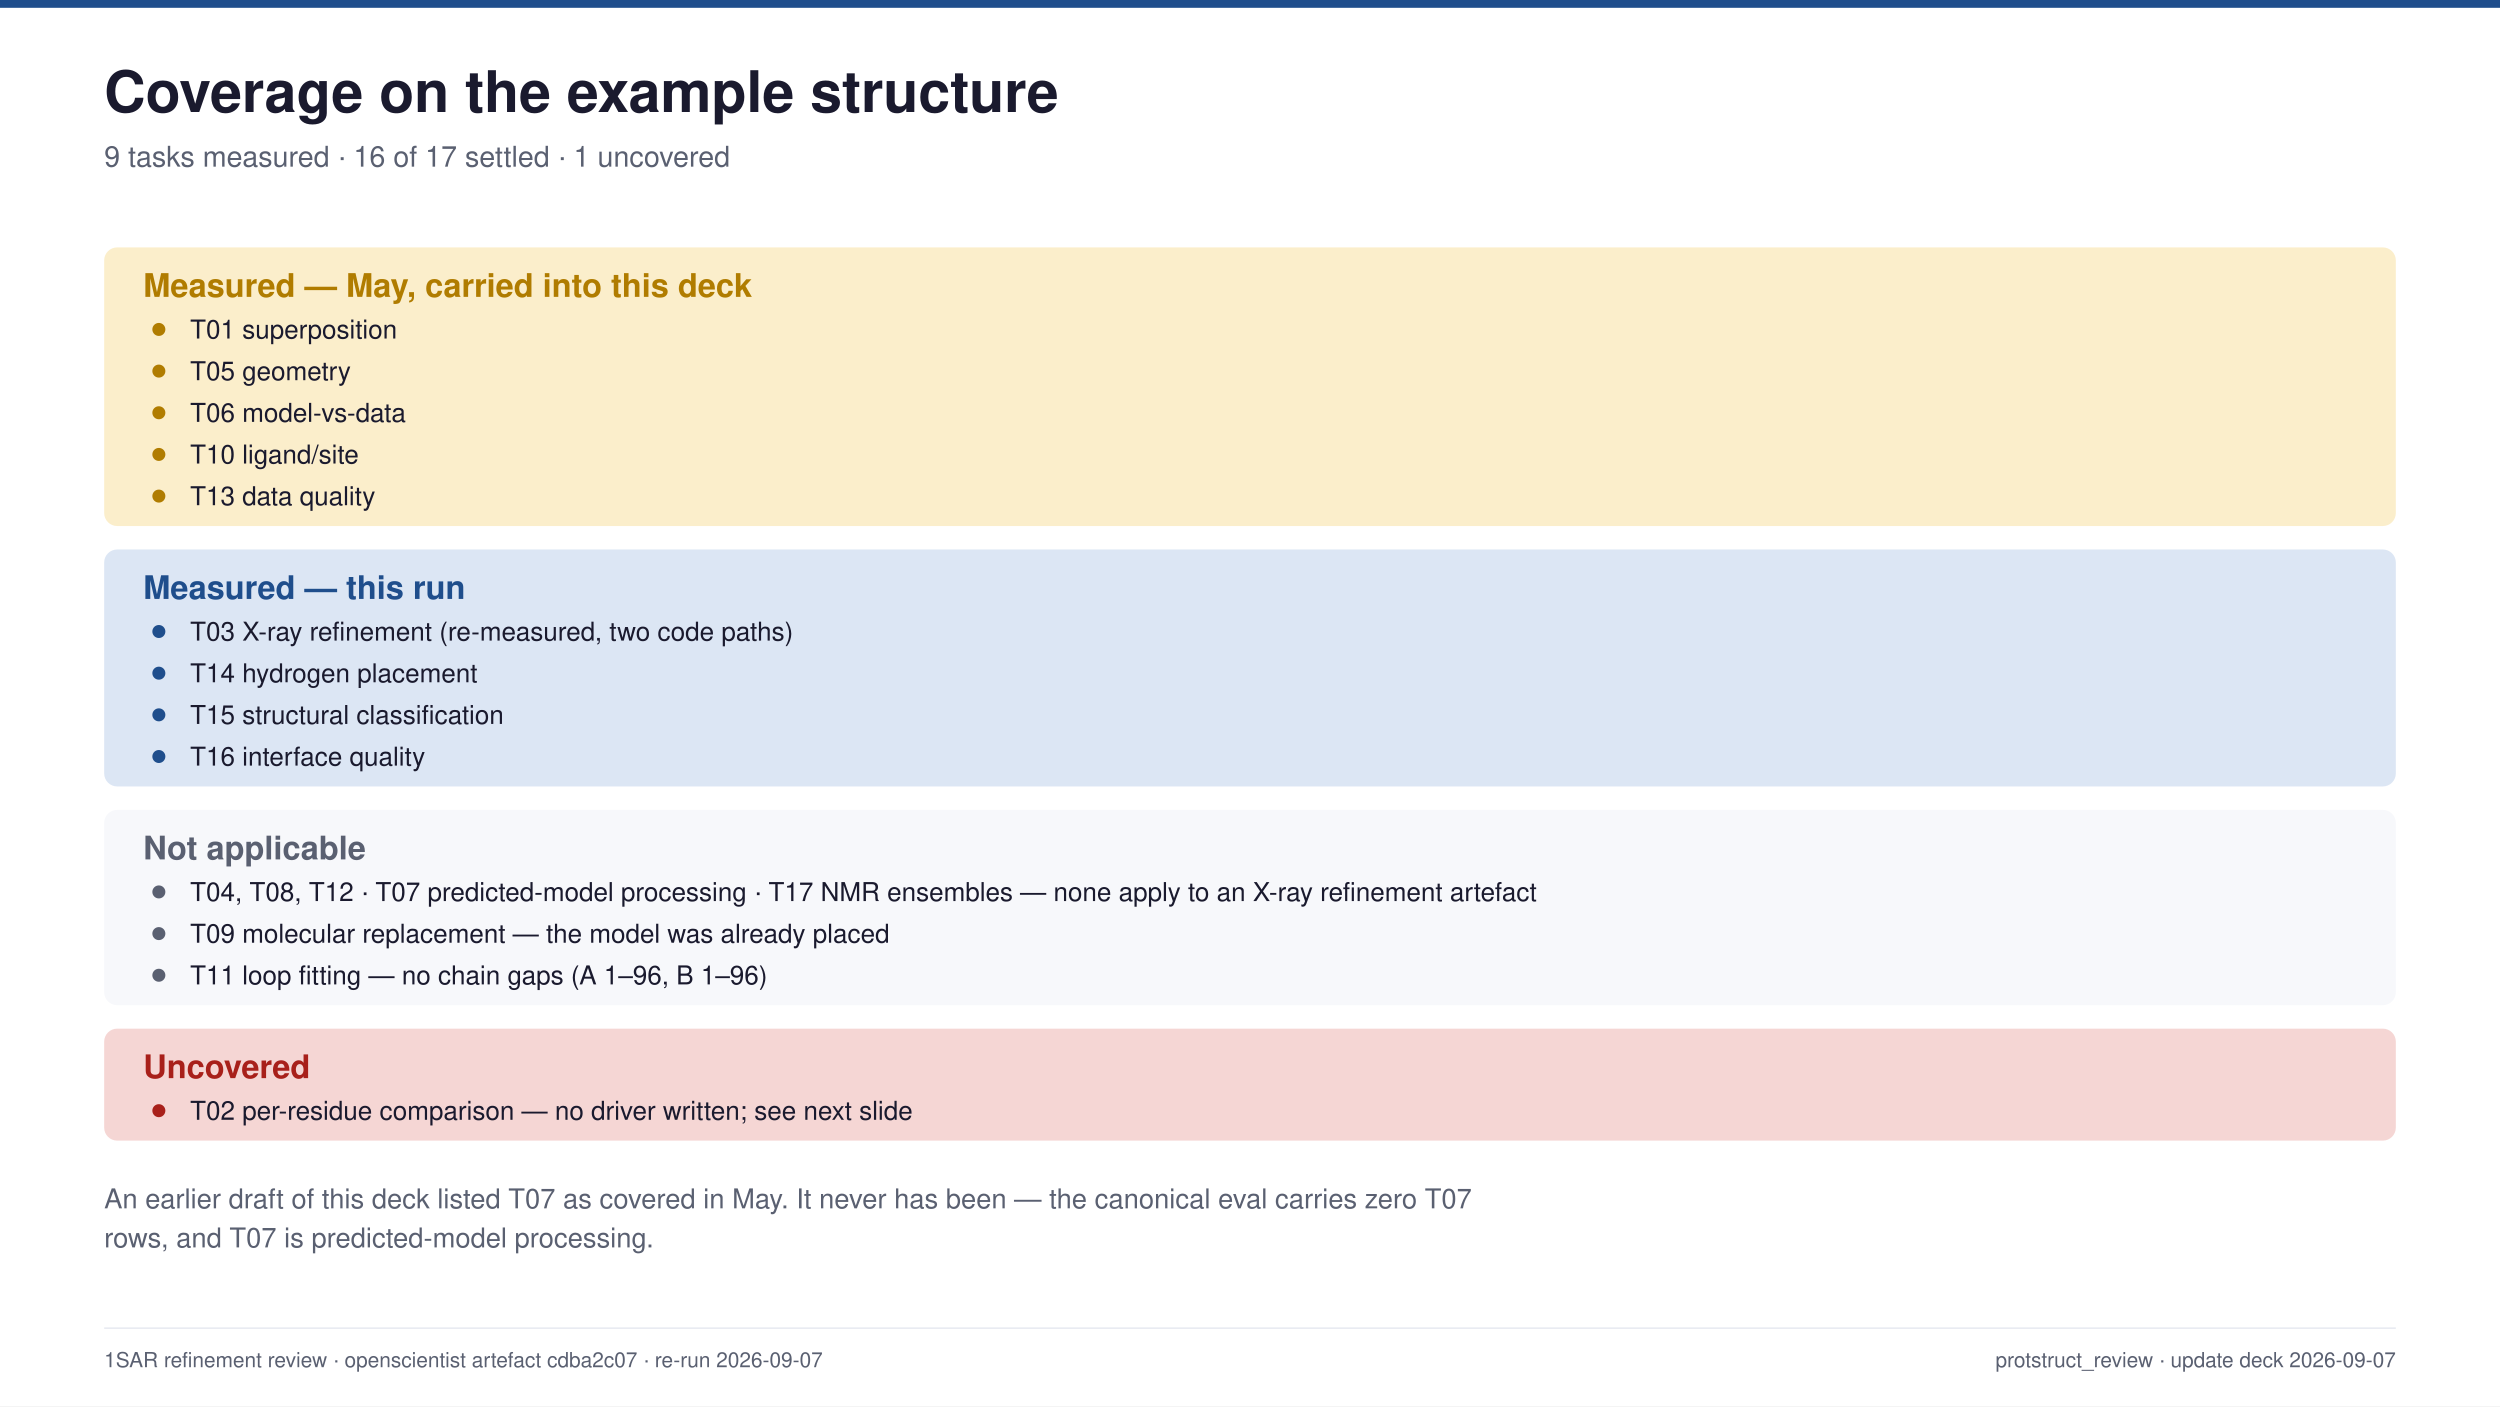
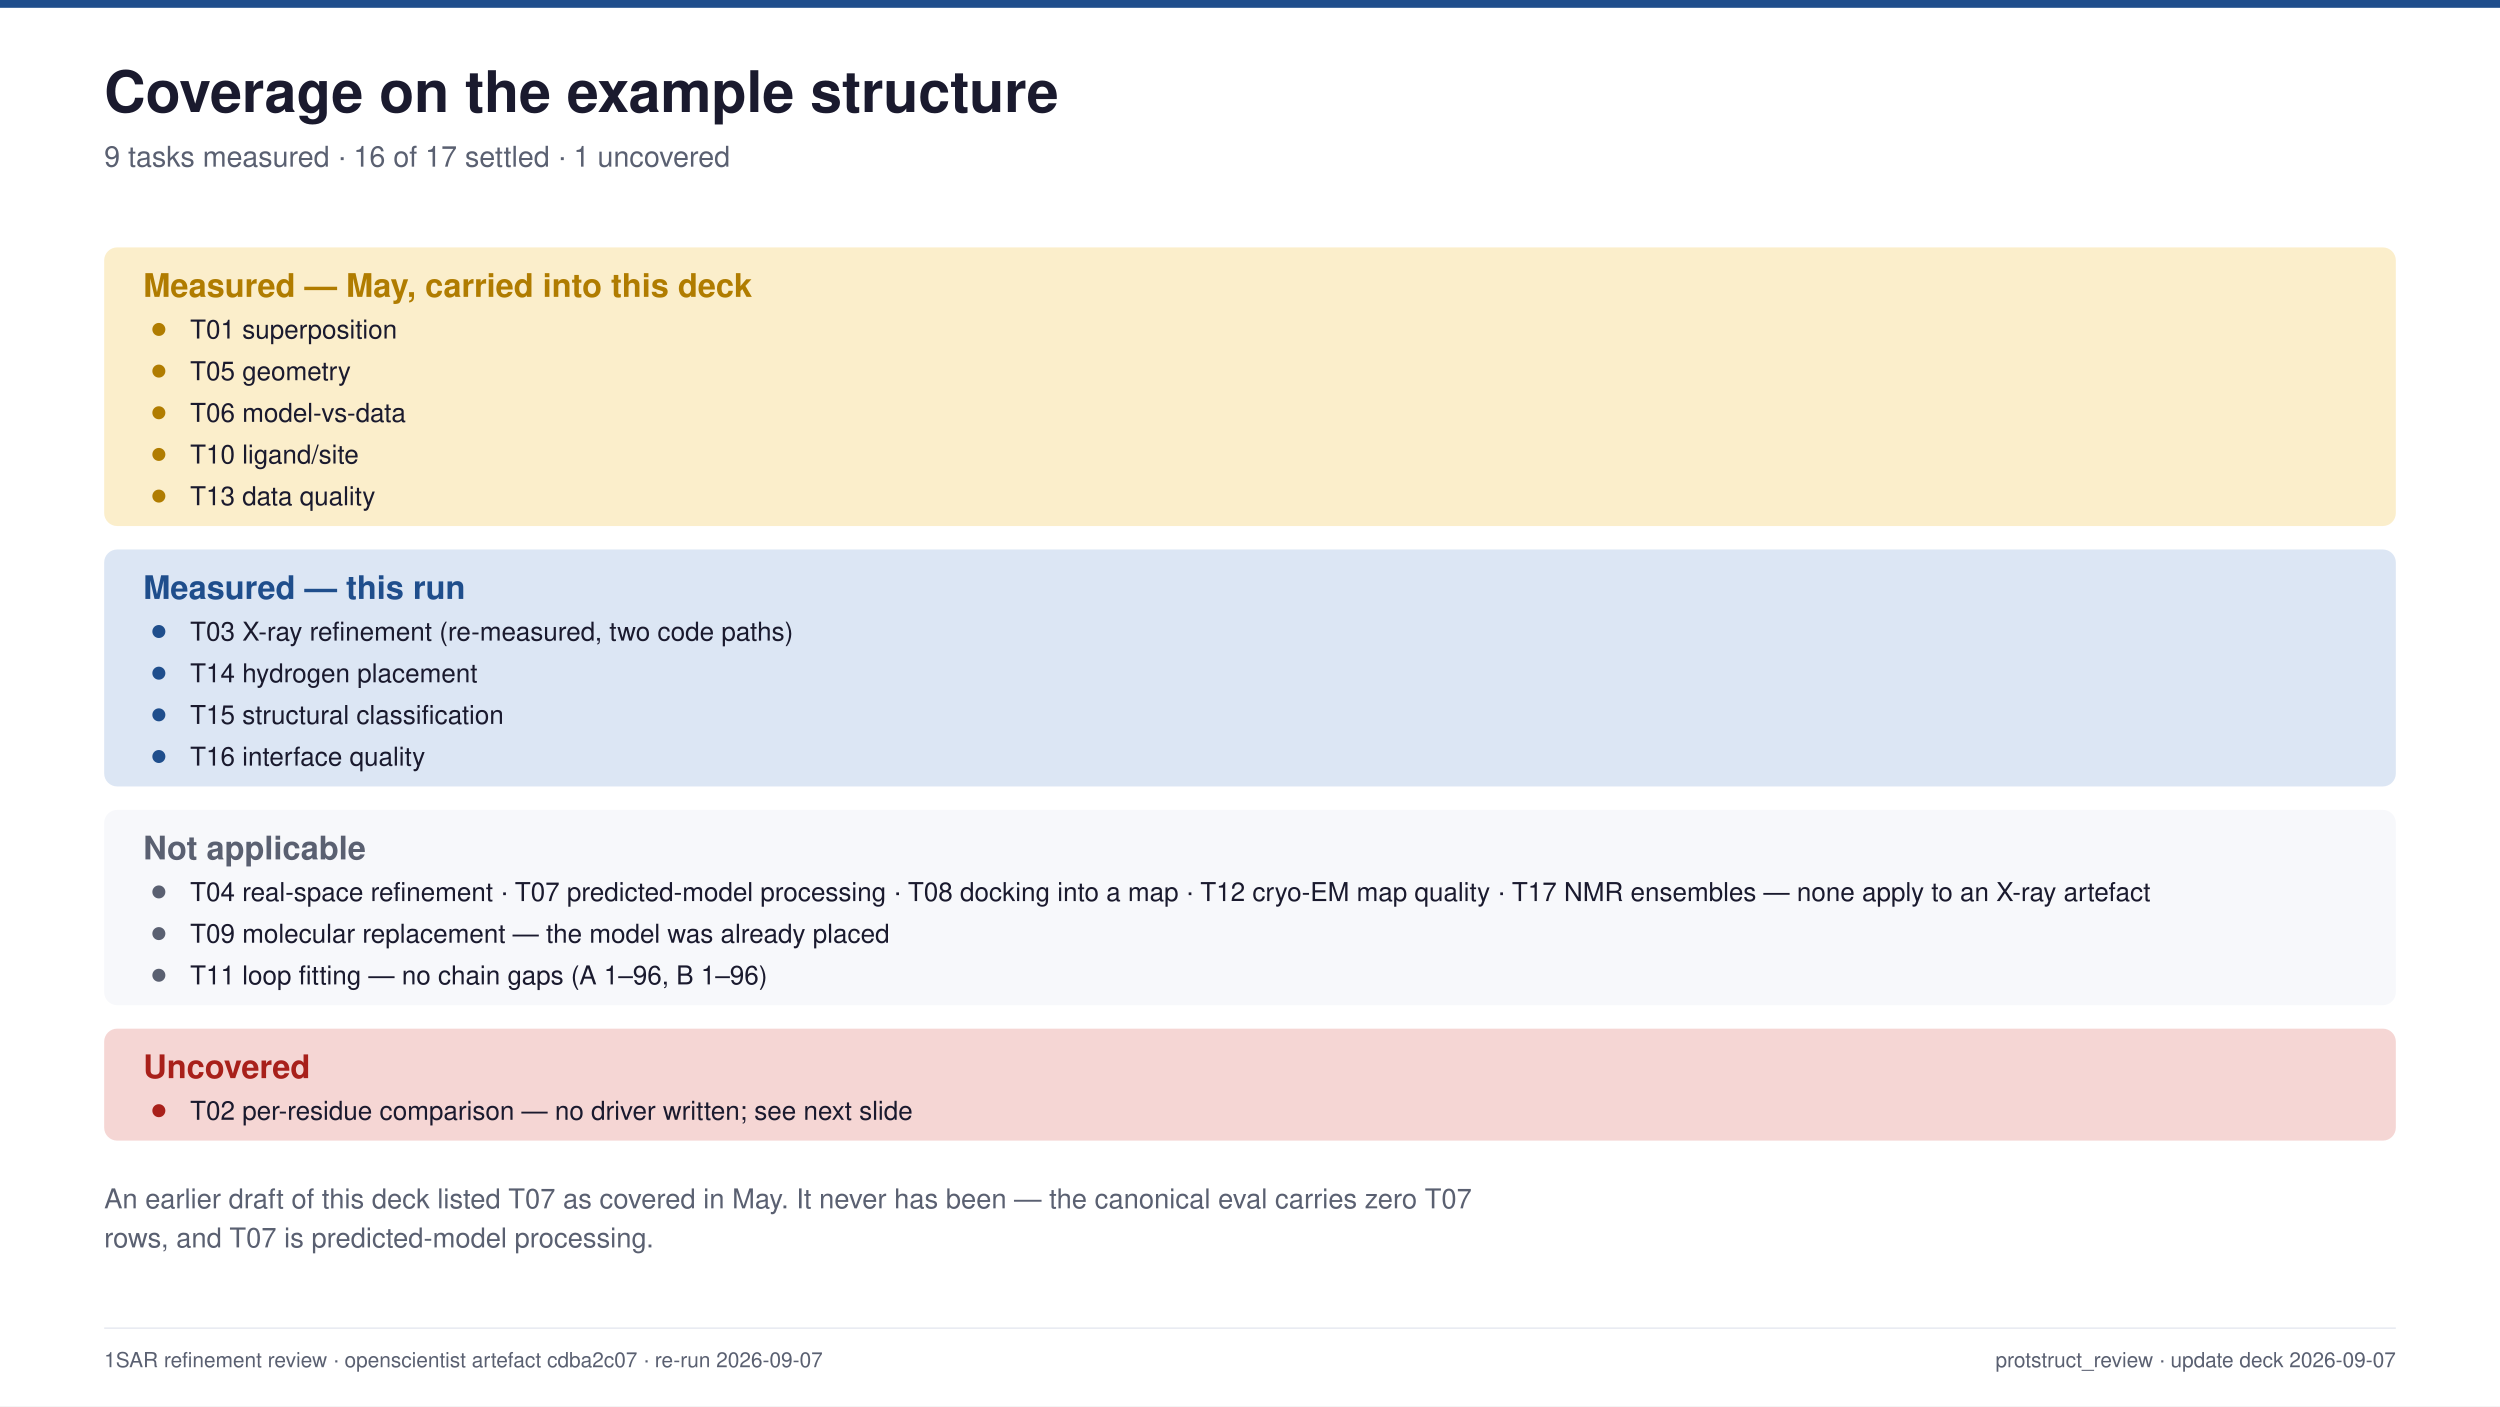
<svg xmlns="http://www.w3.org/2000/svg" width="1920" height="1080" viewBox="0 0 1920 1080" font-family="Helvetica, Arial, sans-serif">
  <rect width="100%" height="100%" fill="#ffffff" />
  <rect x="0" y="0" width="1920" height="6" fill="#1f4e8c" />
  <text x="80" y="86" font-size="44" font-weight="700" fill="#1a1a2e">Coverage on the example structure</text>
  <text x="80" y="128" font-size="22" font-weight="400" fill="#5a6071">9 tasks measured · 16 of 17 settled · 1 uncovered</text>
  <line x1="80" y1="1020" x2="1840" y2="1020" stroke="#e3e6ee" stroke-width="1" />
  <text x="80" y="1050" font-size="16" fill="#5a6071">1SAR refinement review · openscientist artefact cdba2c07 · re-run 2026-09-07</text>
  <text x="1840" y="1050" font-size="16" fill="#5a6071" text-anchor="end">protstruct_review · update deck 2026-09-07</text>
  <rect x="80" y="190" width="1760" height="214" rx="10" ry="10" fill="#fbeecb" />
  <text x="110" y="228" font-size="25" font-weight="700" fill="#b07c00">Measured — May, carried into this deck</text>
  <circle cx="122" cy="253" r="5" fill="#b07c00" />
  <text x="146" y="260" font-size="20" fill="#1a1a2e">T01 superposition</text>
  <circle cx="122" cy="285" r="5" fill="#b07c00" />
  <text x="146" y="292" font-size="20" fill="#1a1a2e">T05 geometry</text>
  <circle cx="122" cy="317" r="5" fill="#b07c00" />
  <text x="146" y="324" font-size="20" fill="#1a1a2e">T06 model-vs-data</text>
  <circle cx="122" cy="349" r="5" fill="#b07c00" />
  <text x="146" y="356" font-size="20" fill="#1a1a2e">T10 ligand/site</text>
  <circle cx="122" cy="381" r="5" fill="#b07c00" />
  <text x="146" y="388" font-size="20" fill="#1a1a2e">T13 data quality</text>
  <rect x="80" y="422" width="1760" height="182" rx="10" ry="10" fill="#dce6f4" />
  <text x="110" y="460" font-size="25" font-weight="700" fill="#1f4e8c">Measured — this run</text>
  <circle cx="122" cy="485" r="5" fill="#1f4e8c" />
  <text x="146" y="492" font-size="20" fill="#1a1a2e">T03 X-ray refinement (re-measured, two code paths)</text>
  <circle cx="122" cy="517" r="5" fill="#1f4e8c" />
  <text x="146" y="524" font-size="20" fill="#1a1a2e">T14 hydrogen placement</text>
  <circle cx="122" cy="549" r="5" fill="#1f4e8c" />
  <text x="146" y="556" font-size="20" fill="#1a1a2e">T15 structural classification</text>
  <circle cx="122" cy="581" r="5" fill="#1f4e8c" />
  <text x="146" y="588" font-size="20" fill="#1a1a2e">T16 interface quality</text>
  <rect x="80" y="622" width="1760" height="150" rx="10" ry="10" fill="#f7f8fb" />
  <text x="110" y="660" font-size="25" font-weight="700" fill="#5a6071">Not applicable</text>
  <circle cx="122" cy="685" r="5" fill="#5a6071" />
-   <text x="146" y="692" font-size="20" fill="#1a1a2e">T04, T08, T12 · T07 predicted-model processing · T17 NMR ensembles — none apply to an X-ray refinement artefact</text>
+   <text x="146" y="692" font-size="20" fill="#1a1a2e">T04 real-space refinement · T07 predicted-model processing · T08 docking into a map · T12 cryo-EM map quality · T17 NMR ensembles — none apply to an X-ray artefact</text>
  <circle cx="122" cy="717" r="5" fill="#5a6071" />
  <text x="146" y="724" font-size="20" fill="#1a1a2e">T09 molecular replacement — the model was already placed</text>
  <circle cx="122" cy="749" r="5" fill="#5a6071" />
  <text x="146" y="756" font-size="20" fill="#1a1a2e">T11 loop fitting — no chain gaps (A 1–96, B 1–96)</text>
  <rect x="80" y="790" width="1760" height="86" rx="10" ry="10" fill="#f5d6d4" />
  <text x="110" y="828" font-size="25" font-weight="700" fill="#a8201a">Uncovered</text>
  <circle cx="122" cy="853" r="5" fill="#a8201a" />
  <text x="146" y="860" font-size="20" fill="#1a1a2e">T02 per-residue comparison — no driver written; see next slide</text>
  <text x="80" y="928" font-size="21" font-weight="400" fill="#5a6071">An earlier draft of this deck listed T07 as covered in May. It never has been — the canonical eval carries zero T07</text>
  <text x="80" y="958" font-size="21" font-weight="400" fill="#5a6071">rows, and T07 is predicted-model processing.</text>
</svg>
